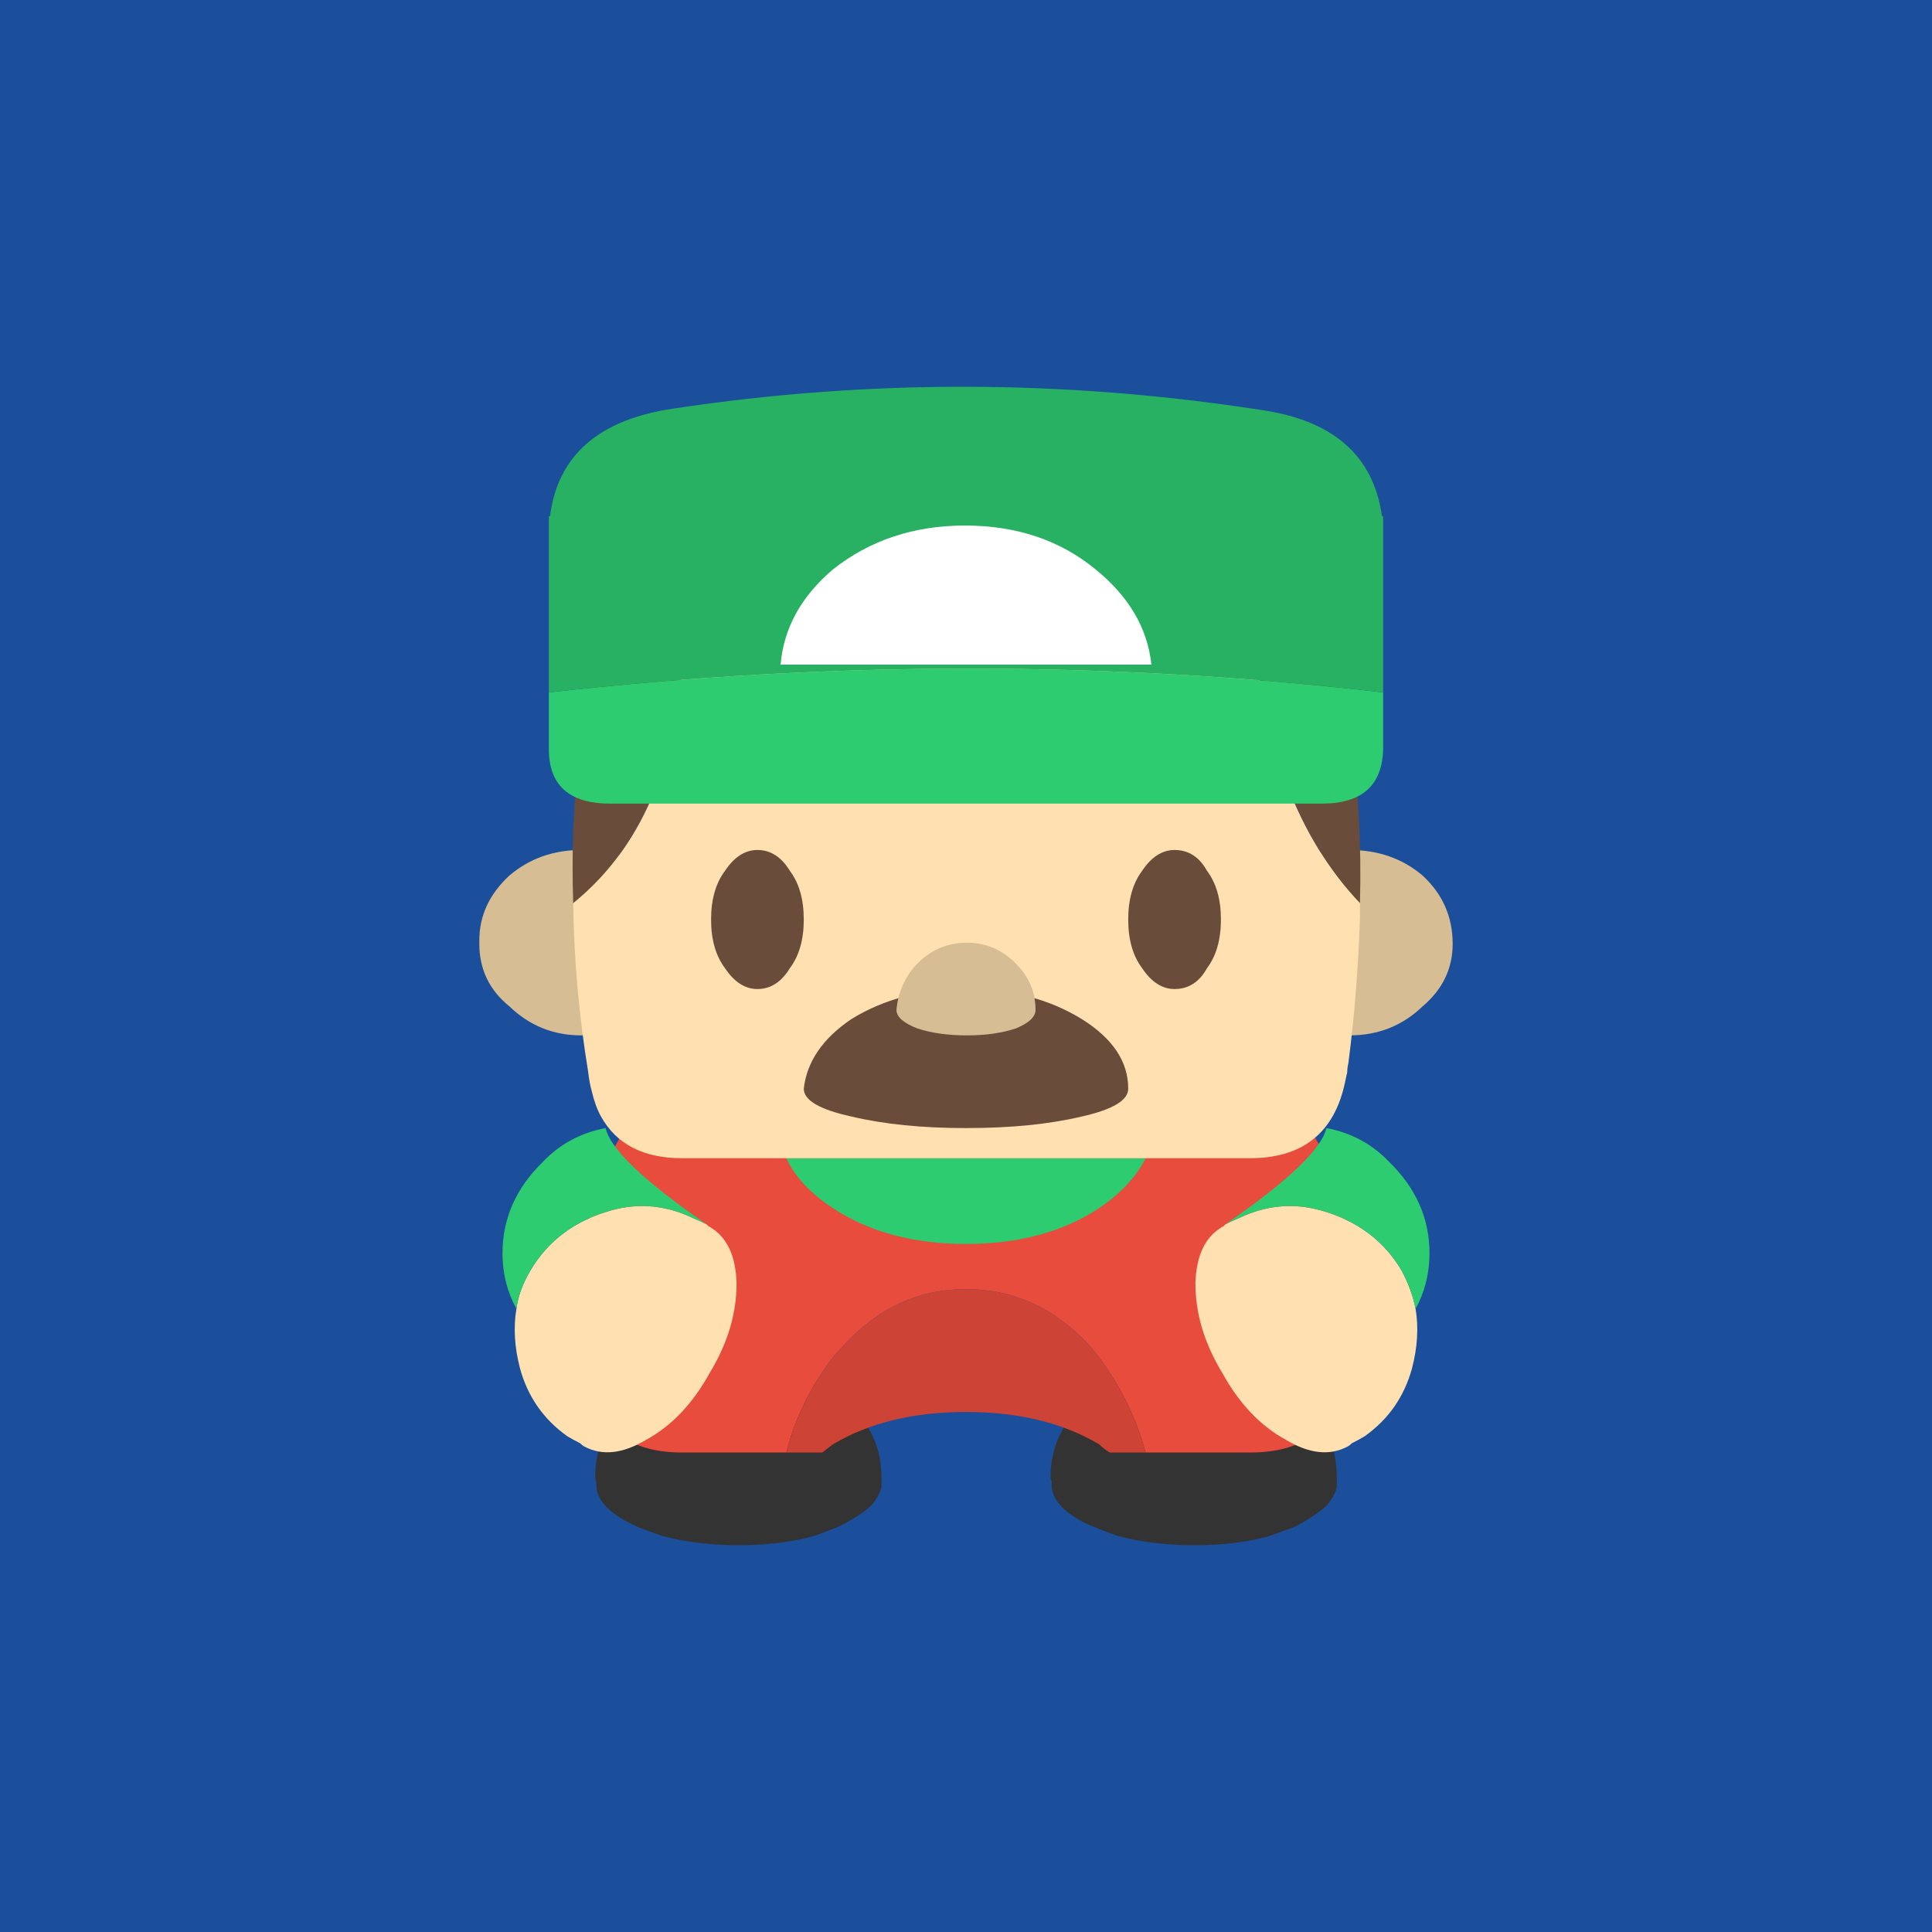
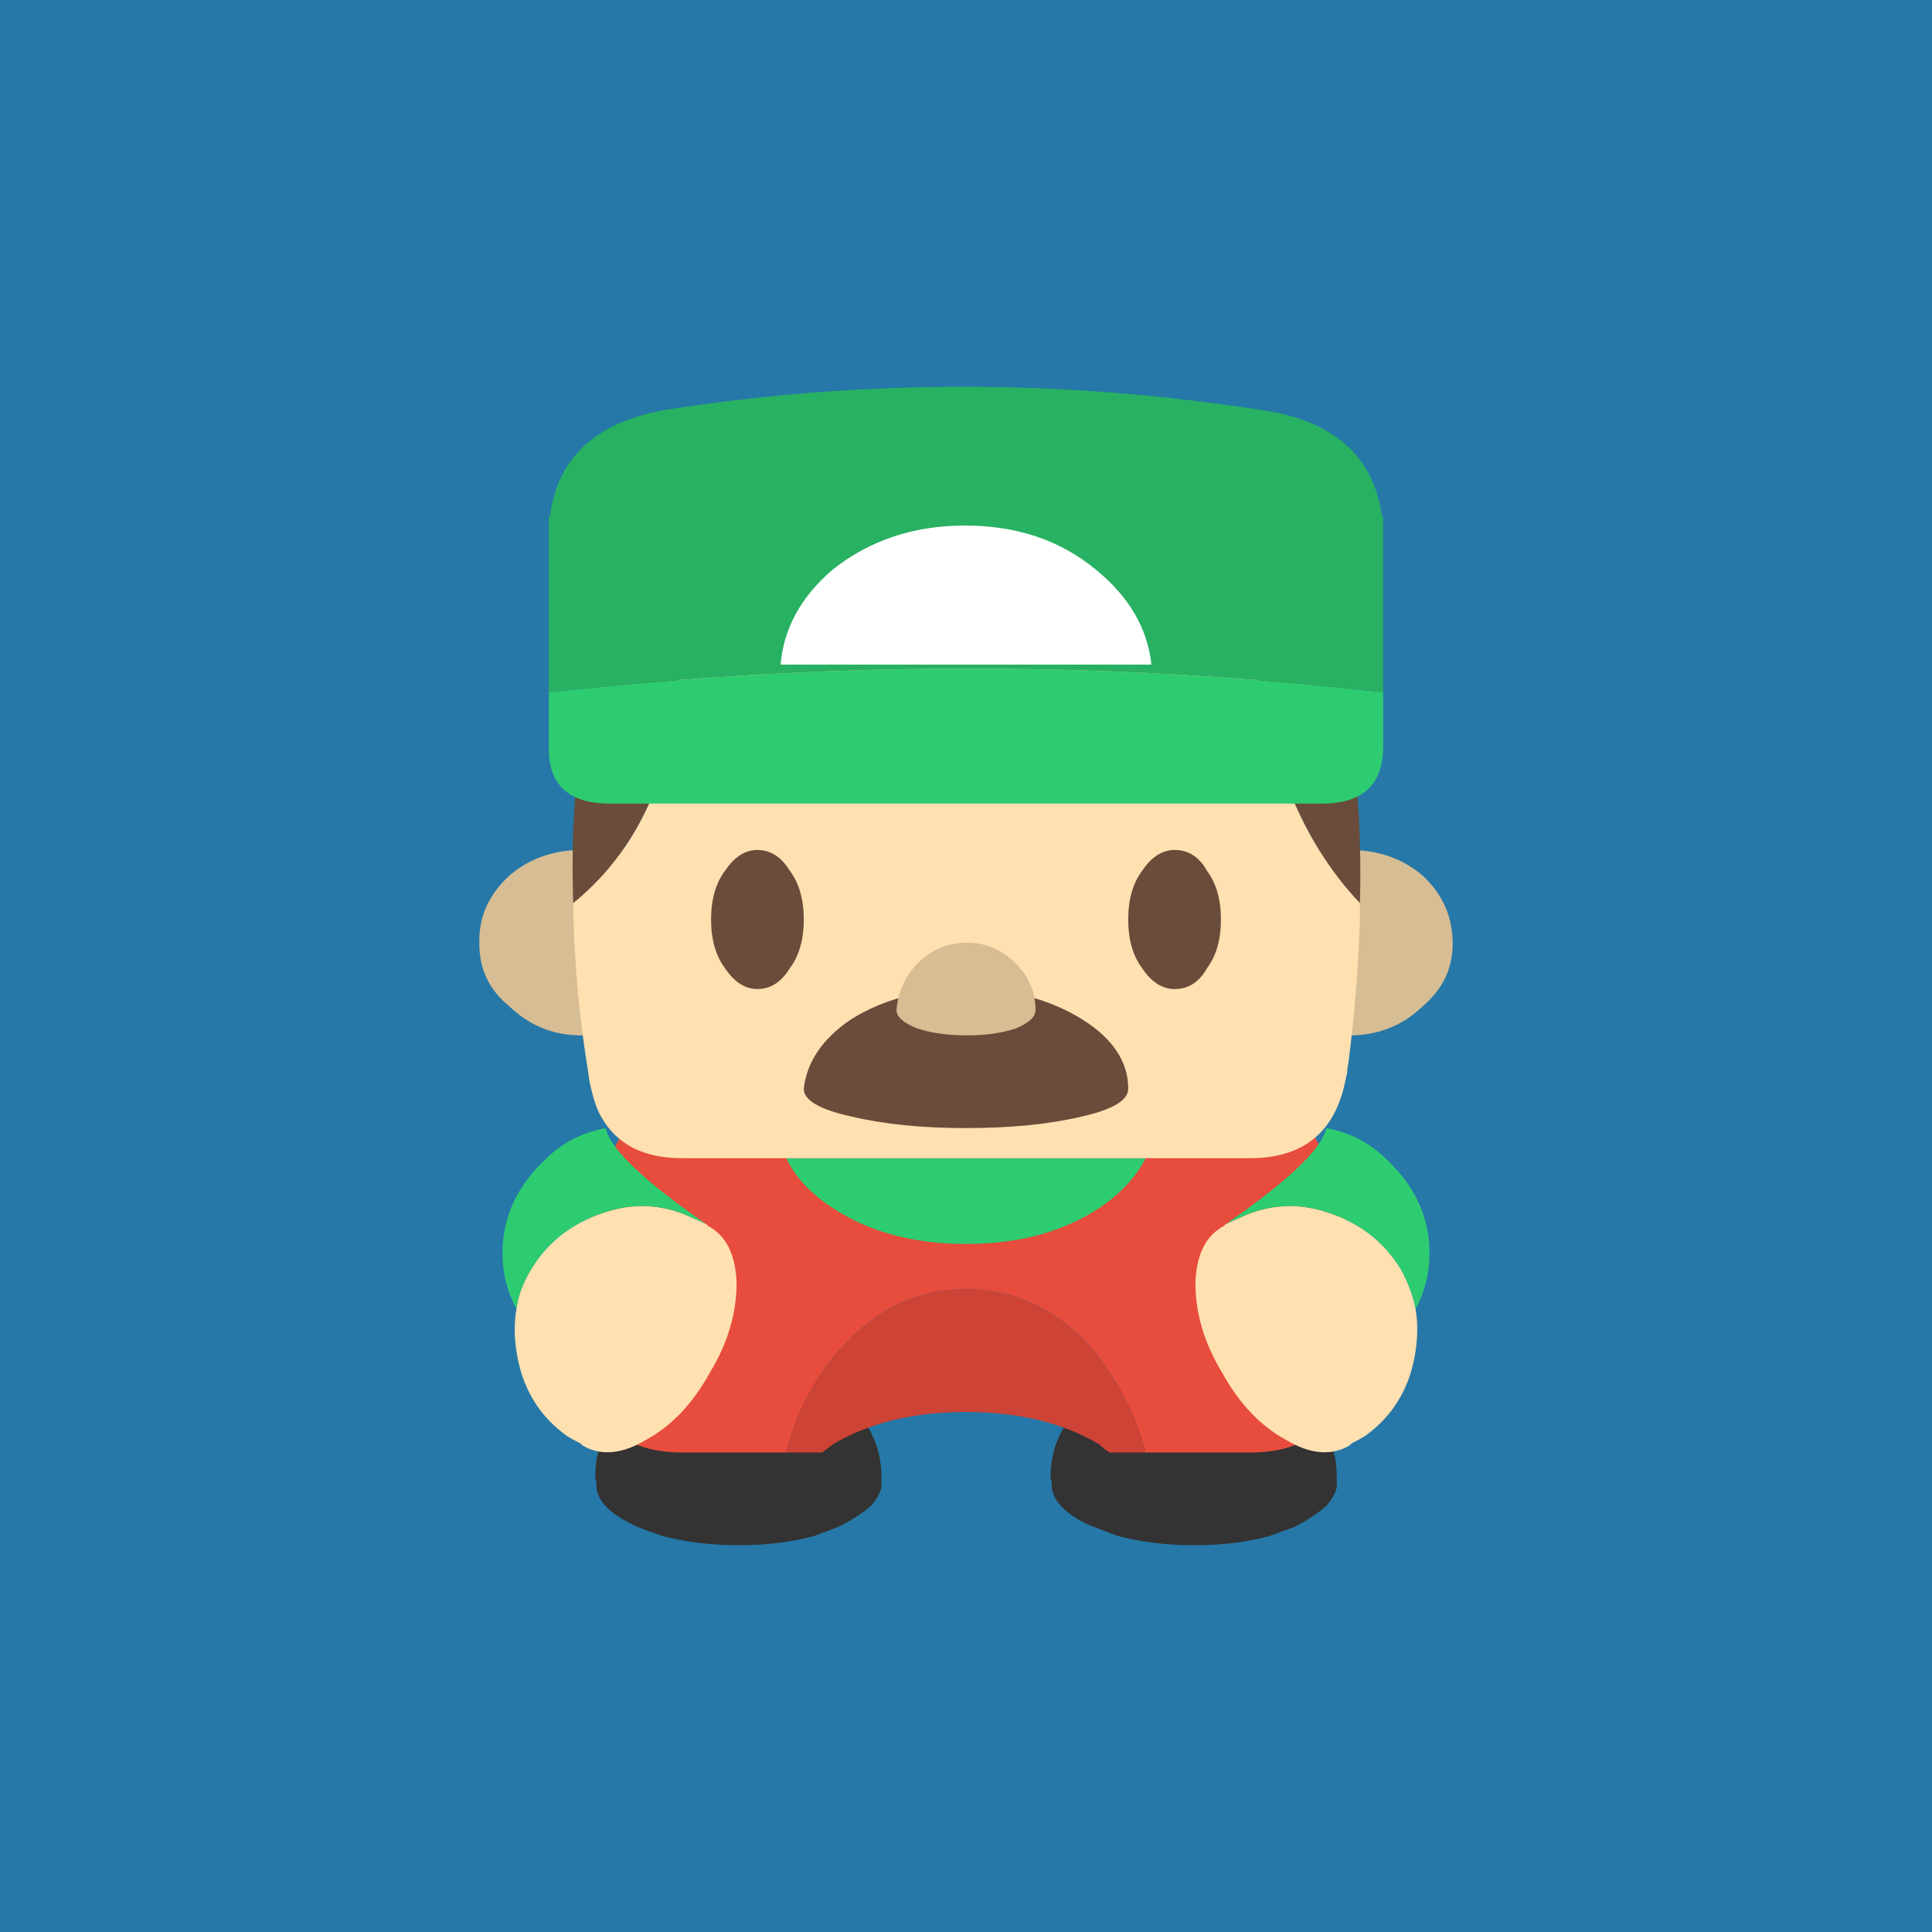
<svg xmlns="http://www.w3.org/2000/svg" width="1024" height="1024" viewBox="0 0 270.933 270.933" version="1.1" id="svg1" xml:space="preserve">
  <defs id="defs1" />
  <g id="g3" style="display:inline">
    <rect style="display:none;fill:#ffffff;stroke-width:0.465" id="rect1" width="270.933" height="270.933" x="7.1207683e-06" y="7.1207683e-06" />
-     <rect style="display:inline;fill:#1b4f9b;fill-opacity:1;stroke-width:0.465" id="rect2" width="270.933" height="270.933" x="7.1207683e-06" y="7.1207683e-06" />
+     <rect style="display:inline;fill:#2678a8;fill-opacity:1;stroke-width:0.465" id="rect2" width="270.933" height="270.933" x="7.1207683e-06" y="7.1207683e-06" />
  </g>
  <g id="layer2">
    <g id="g1" transform="matrix(12.28303,0,0,12.28303,-2103.704,-283.7886)" style="display:inline">
      <g transform="matrix(0.2645833,0,0,0.2645833,155.3104,-71.17292)" id="g1108">
        <g id="use1108">
          <path fill="#333333" stroke="none" d="m 98.35,420.05 q 0,-2.1 -1.85,-3.55 -1.75,-1.5 -4.3,-1.5 -2.55,0 -4.4,1.5 -1.8,1.45 -1.8,3.55 0,0.15 0.05,0.2 0,0.15 0,0.25 0.1,0.9 1.55,1.6 0.1,0.05 0.2,0.1 0.5,0.2 1.1,0.4 1.5,0.4 3.3,0.4 1.8,0 3.25,-0.4 0.55,-0.2 1.05,-0.4 0.9,-0.45 1.4,-0.9 0.35,-0.4 0.45,-0.8 0,-0.1 0,-0.25 0,-0.05 0,-0.2 z" id="path19" />
        </g>
      </g>
      <g transform="matrix(0.2645833,0,0,0.2645833,155.3104,-71.17292)" id="g1109">
        <g id="use1109">
          <path fill="#333333" stroke="none" d="m 107.5,416.5 q -1.85,1.45 -1.85,3.55 0,0.15 0.05,0.2 0,0.15 0,0.25 0.1,0.9 1.55,1.6 0.1,0.05 0.25,0.1 0.5,0.2 1.05,0.4 1.5,0.4 3.3,0.4 1.85,0 3.25,-0.4 0.55,-0.2 1.1,-0.4 0.85,-0.45 1.35,-0.9 0.35,-0.4 0.45,-0.8 0,-0.1 0,-0.25 0,-0.05 0,-0.2 0,-2.1 -1.8,-3.55 -1.8,-1.5 -4.35,-1.5 -2.55,0 -4.35,1.5 z" id="path18" />
        </g>
      </g>
      <g transform="matrix(0.2645833,0,0,0.2645833,155.3104,-71.17292)" id="g1110">
        <g id="use1110">
          <path fill="#e74c3c" stroke="none" d="m 107.3,414.35 q 0.2,0.25 0.45,0.55 1.4,1.9 2,4.1 h 4.5 q 3.4,0 4.1,-2.95 0.05,-0.2 0.1,-0.4 0,-0.15 0.05,-0.35 0.05,-0.45 0.15,-0.95 v -0.05 q 0.5,-7.55 -3.2,-10.85 H 88.6 q -3.65,3.55 -3.1,10.9 0.05,0.65 0.2,1.3 0.05,0.45 0.15,0.75 0.15,0.55 0.4,0.95 1,1.65 3.5,1.65 h 4.5 q 0.55,-2.2 2,-4.1 0.25,-0.3 0.5,-0.55 2.2,-2.4 5.25,-2.4 3.05,0 5.3,2.4 z" id="path16" />
          <path fill="#cd4335" stroke="none" d="m 107.75,414.9 q -0.25,-0.3 -0.45,-0.55 -2.25,-2.4 -5.3,-2.4 -3.05,0 -5.25,2.4 -0.25,0.25 -0.5,0.55 -1.45,1.9 -2,4.1 h 1.55 q 0.2,-0.15 0.45,-0.35 2.35,-1.4 5.75,-1.4 3.4,0 5.75,1.4 0.2,0.2 0.45,0.35 h 1.55 q -0.6,-2.2 -2,-4.1 z" id="path17" />
        </g>
      </g>
      <g transform="matrix(0.2645833,0,0,0.2645833,155.3104,-71.17292)" id="g1111">
        <g id="use1111">
          <path fill="#d7bd93" stroke="none" d="m 118.55,393 q -1.85,0 -3.15,1.1 -1.25,1.2 -1.3,2.8 v 0.15 q 0.05,1.65 1.3,2.7 1.3,1.25 3.15,1.25 1.85,0 3.15,-1.25 1.3,-1.1 1.3,-2.7 0,-1.75 -1.3,-2.95 -1.3,-1.1 -3.15,-1.1 m -33.15,0 q -1.8,0 -3.1,1.1 -1.3,1.2 -1.3,2.8 v 0.15 q 0,1.65 1.3,2.7 1.3,1.25 3.1,1.25 1.85,0 3.15,-1.25 1.3,-1.1 1.3,-2.7 0,-1.75 -1.3,-2.95 -1.3,-1.1 -3.15,-1.1 z" id="path15" />
        </g>
      </g>
      <g transform="matrix(0.2645833,0,0,0.2645833,155.3104,-71.17292)" id="g1112">
        <g id="use1112">
          <path fill="#2ecc71" stroke="none" d="m 107.75,408.45 q 1.4,-0.95 2,-2.15 h -15.5 q 0.55,1.2 2,2.15 2.35,1.55 5.75,1.55 3.4,0 5.75,-1.55 z" id="path12" />
          <path fill="#694c39" stroke="none" d="m 114.35,383.1 q 0.65,8 4.65,12.2 0.05,-1.9 -0.05,-3.8 -0.2,-2.9 -0.55,-5.85 -0.25,-1.6 -1.1,-2.55 -1.05,-1.1 -3.05,-1.1 0.05,0.6 0.1,1.1 m -29.3,12.2 q 4.75,-3.85 4.75,-12.2 -0.05,-0.5 -0.05,-1.1 -1.9,0 -2.95,1.1 -0.9,0.95 -1.1,2.65 -0.5,3.2 -0.65,6.4 -0.05,1.55 0,3.15 z" id="path13" />
          <path fill="#ffe0b1" stroke="none" d="m 89.8,383.1 q 0,8.35 -4.75,12.2 0.05,3.65 0.65,7.3 0.05,0.45 0.15,0.8 0.15,0.65 0.4,1.1 1,1.8 3.5,1.8 h 4.5 15.5 4.5 q 3.4,0 4.1,-3.25 0.05,-0.25 0.1,-0.45 0,-0.2 0.05,-0.4 0.4,-3.1 0.5,-6.3 0,-0.3 0,-0.6 -4,-4.2 -4.65,-12.2 -0.05,-0.5 -0.1,-1.1 h -24.5 q 0,0.6 0.05,1.1 z" id="path14" />
        </g>
      </g>
      <g transform="matrix(0.2645833,0,0,0.2645833,155.3104,-71.17292)" id="g1113">
        <g id="use1113">
          <path fill="#694c39" stroke="none" d="m 111,393 q -0.8,0 -1.4,0.9 -0.6,0.8 -0.6,2.1 0,1.3 0.6,2.1 0.6,0.9 1.4,0.9 0.9,0 1.4,-0.9 0.6,-0.8 0.6,-2.1 0,-1.3 -0.6,-2.1 -0.5,-0.9 -1.4,-0.9 z" id="path11" />
        </g>
      </g>
      <g transform="matrix(0.2645833,0,0,0.2645833,155.3104,-71.17292)" id="g1114">
        <g id="use1114">
          <path fill="#694c39" stroke="none" d="m 93,393 q -0.8,0 -1.4,0.9 -0.6,0.8 -0.6,2.1 0,1.3 0.6,2.1 0.6,0.9 1.4,0.9 0.85,0 1.4,-0.9 0.6,-0.8 0.6,-2.1 0,-1.3 -0.6,-2.1 Q 93.85,393 93,393 Z" id="path10" />
        </g>
      </g>
      <g transform="matrix(0.2645833,0,0,0.2645833,155.3104,-71.17292)" id="g1115">
        <g id="use1115">
          <path fill="#694c39" stroke="none" d="m 95,403.3 q 0,0.75 2.05,1.2 2.1,0.5 4.95,0.5 2.9,0 5,-0.5 2,-0.45 2,-1.2 0,-1.75 -2,-3 -2.1,-1.3 -5,-1.3 -2.85,0 -4.95,1.3 -1.85,1.25 -2.05,3 z" id="path9" />
        </g>
      </g>
      <g transform="matrix(0.2645833,0,0,0.2645833,155.3104,-71.17292)" id="g1116">
        <g id="use1116">
          <path fill="#2ecc71" stroke="none" d="M 84,388.55 Q 83.95,391 86.65,391 h 30.7 q 2.65,0 2.65,-2.45 v -2.35 q -17.75,-2.05 -36,0 z" id="path7" />
          <path fill="#28b162" stroke="none" d="m 84,378.6 v 7.6 q 18.25,-2.05 36,0 v -7.6 h -0.05 q -0.55,-3.95 -5.3,-4.6 -12.65,-1.95 -25.25,-0.05 -4.85,0.7 -5.35,4.65 z" id="path8" />
        </g>
      </g>
      <g transform="matrix(0.2645833,0,0,0.2645833,155.3104,-71.17292)" id="g1117">
        <g id="use1117">
          <path fill="#d7bd93" stroke="none" d="m 99,399.9 q 0,0.45 0.9,0.8 0.9,0.3 2.15,0.3 1.2,0 2.1,-0.3 0.85,-0.35 0.85,-0.8 0,-1.15 -0.85,-2 -0.9,-0.9 -2.1,-0.9 -1.25,0 -2.15,0.9 -0.8,0.85 -0.9,2 z" id="path6" />
        </g>
      </g>
      <g transform="matrix(0.2645833,0,0,0.2645833,155.3104,-71.17292)" id="g1118">
        <g id="use1118">
          <path fill="#ffe0b1" stroke="none" d="m 91,409.3 q -0.05,-0.05 -0.1,-0.05 -0.05,-0.05 -0.1,-0.1 -0.3,-0.15 -0.55,-0.25 -1.75,-0.85 -3.55,-0.35 -2.35,0.65 -3.5,2.6 -0.5,0.85 -0.6,1.65 -0.2,1.2 0.15,2.55 0.5,1.85 2.05,2.95 0.25,0.15 0.55,0.3 0.1,0.1 0.2,0.15 1.15,0.6 2.65,-0.3 1.65,-0.9 2.75,-2.9 1.15,-1.9 1.15,-3.85 -0.05,-1.75 -1.1,-2.4 z" id="path4" />
          <path fill="#2ecc71" stroke="none" d="m 86.45,405 q -1.6,0.3 -2.7,1.45 -1.75,1.7 -1.75,3.95 0,1.3 0.6,2.4 0.1,-0.8 0.6,-1.65 1.15,-1.95 3.5,-2.6 1.8,-0.5 3.55,0.35 0.25,0.1 0.55,0.25 -4.05,-2.8 -4.35,-4.15 z" id="path5" />
        </g>
      </g>
      <g transform="matrix(0.2645833,0,0,0.2645833,155.3104,-71.17292)" id="g1119">
        <g id="use1119">
          <path fill="#ffe0b1" stroke="none" d="m 121.4,412.8 q -0.15,-0.8 -0.6,-1.65 -1.15,-1.95 -3.5,-2.6 -1.8,-0.5 -3.55,0.35 -0.25,0.1 -0.55,0.25 -0.05,0.05 -0.1,0.1 -0.05,0 -0.1,0.05 -1.05,0.65 -1.1,2.4 0,1.95 1.15,3.85 1.1,2 2.75,2.9 1.5,0.9 2.65,0.3 0.1,-0.05 0.2,-0.15 0.3,-0.15 0.55,-0.3 1.55,-1.1 2.05,-2.95 0.35,-1.35 0.15,-2.55 z" id="path2" />
          <path fill="#2ecc71" stroke="none" d="m 120.25,406.45 q -1.1,-1.15 -2.7,-1.45 -0.3,1.35 -4.35,4.15 0.3,-0.15 0.55,-0.25 1.75,-0.85 3.55,-0.35 2.35,0.65 3.5,2.6 0.45,0.85 0.6,1.65 0.6,-1.1 0.6,-2.4 0,-2.25 -1.75,-3.95 z" id="path3" />
        </g>
      </g>
      <g transform="matrix(0.2645833,0,0,0.2645833,155.3104,-71.17292)" id="g1120">
        <g id="use1120">
          <path fill="#ffffff" stroke="none" d="m 101.95,379 q -3.3,0 -5.7,1.9 -2.05,1.75 -2.25,4.1 h 16 q -0.25,-2.35 -2.4,-4.1 -2.3,-1.9 -5.65,-1.9 z" id="path1" />
        </g>
      </g>
    </g>
  </g>
</svg>
